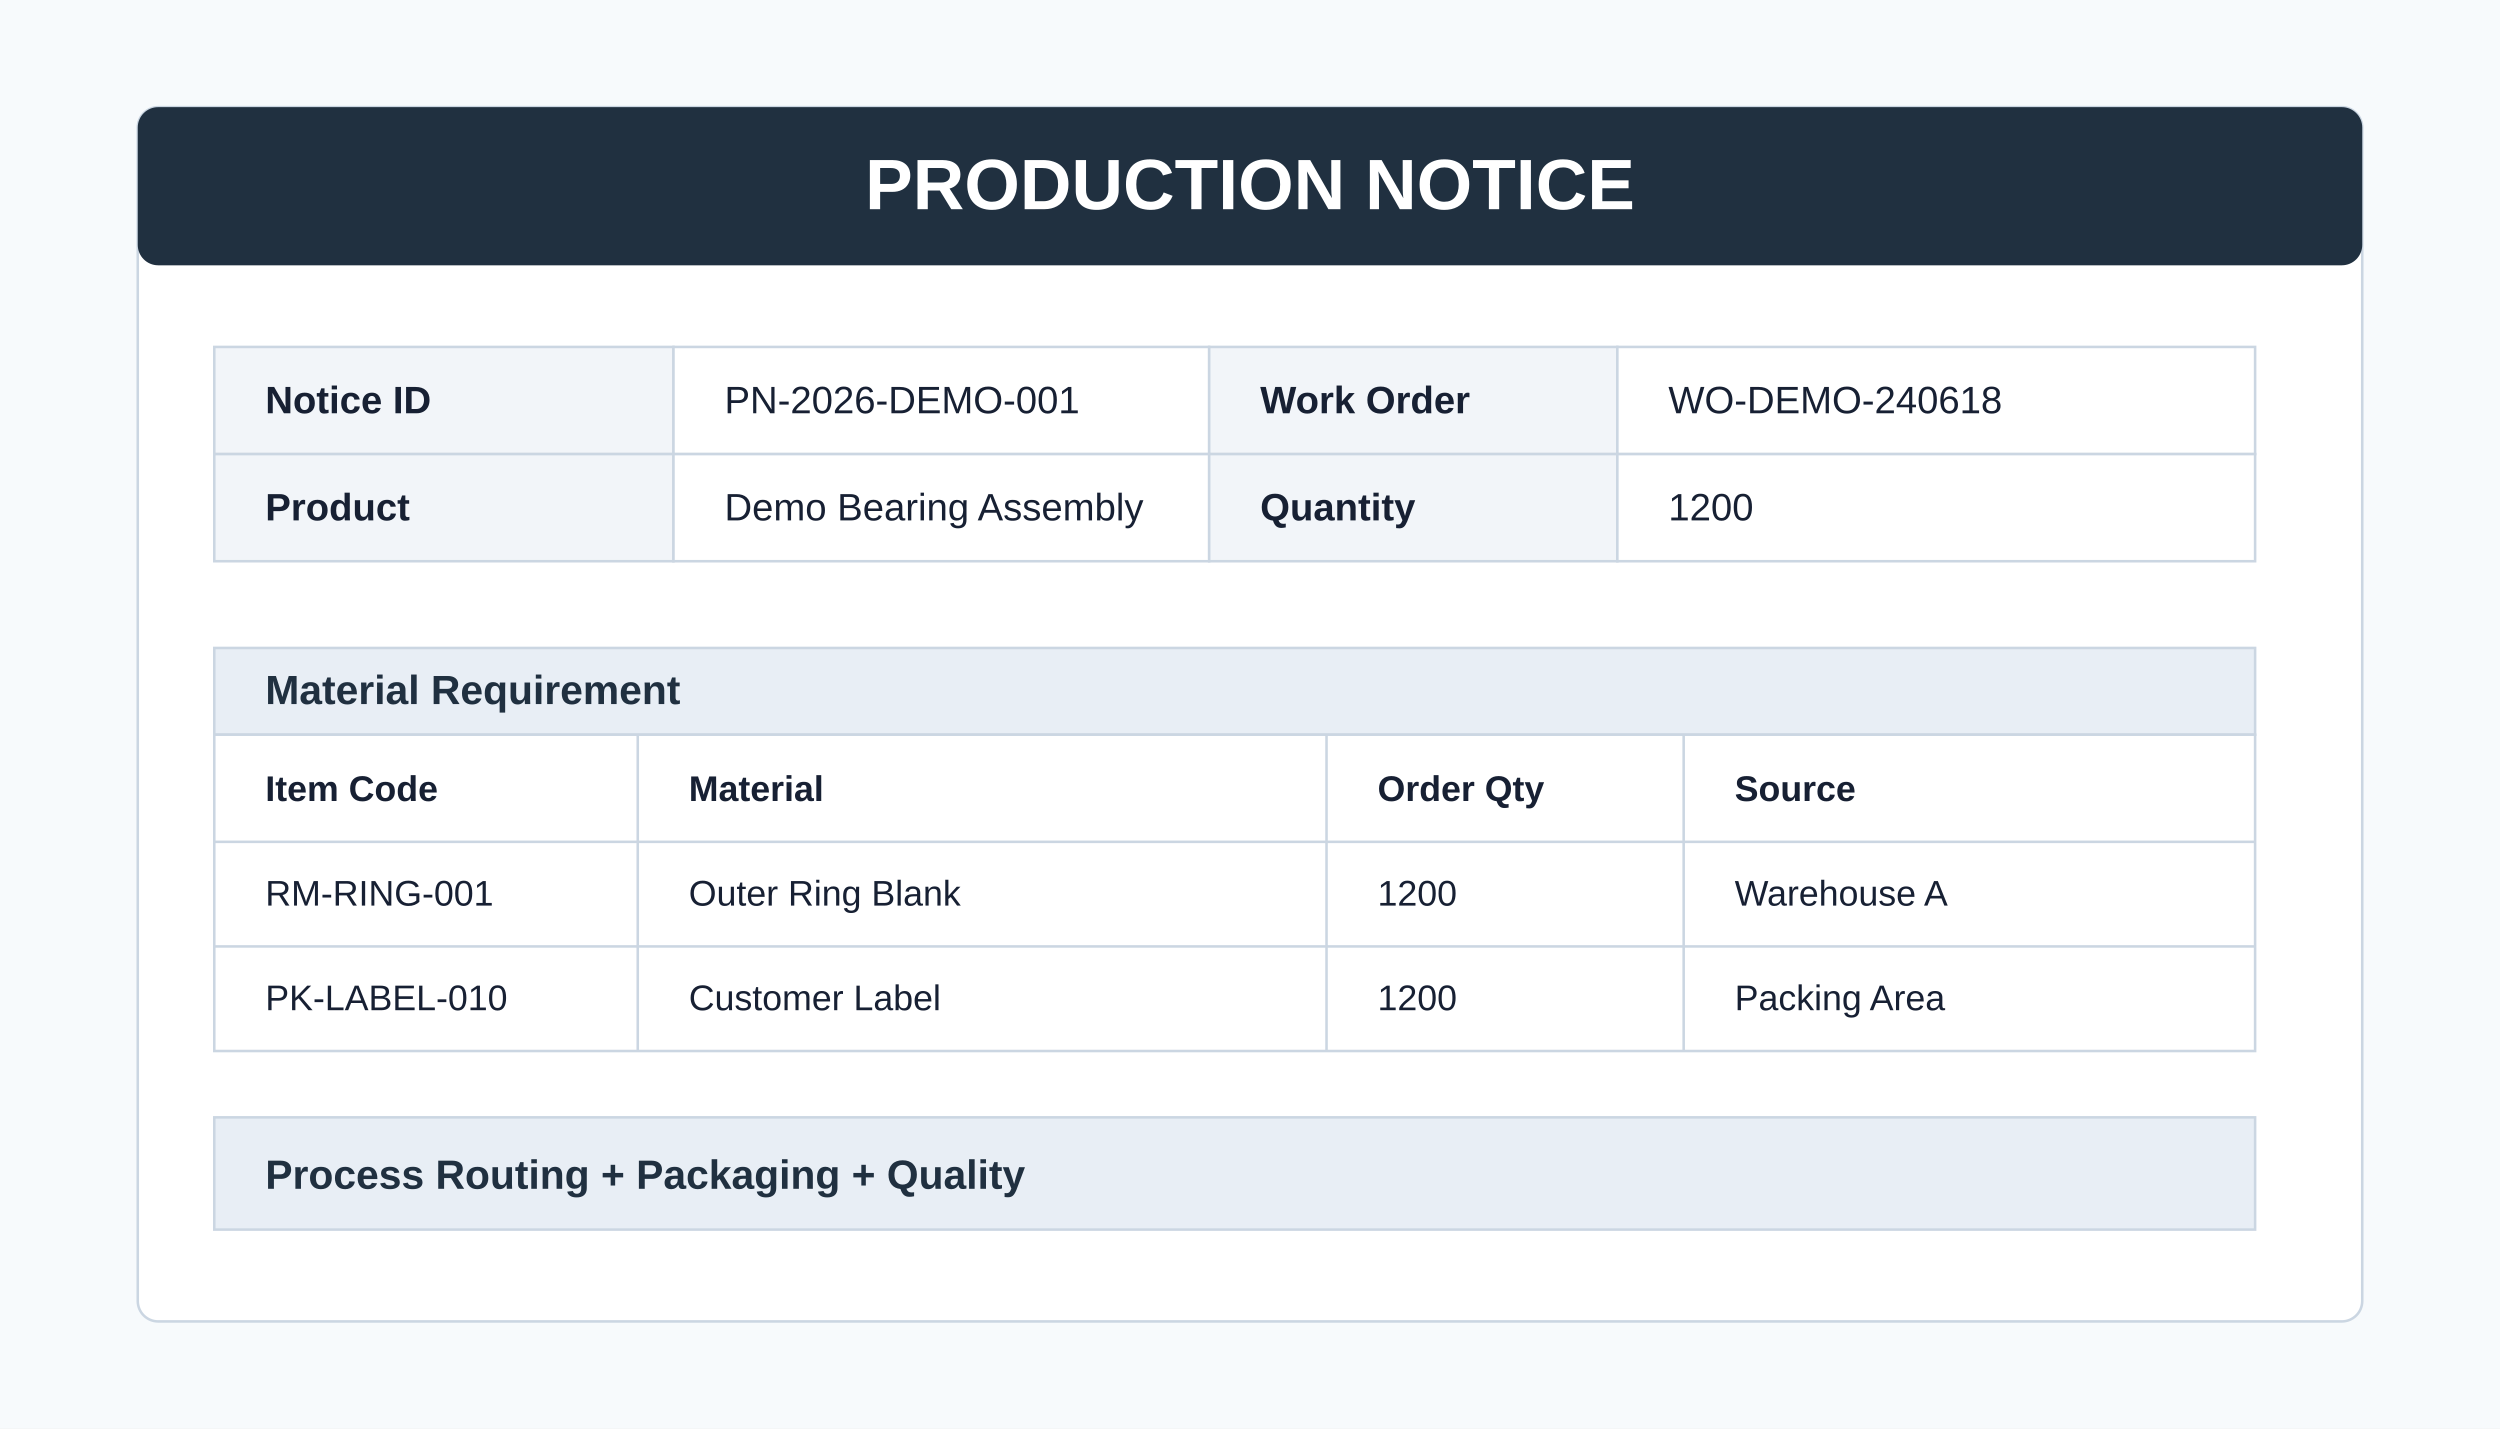
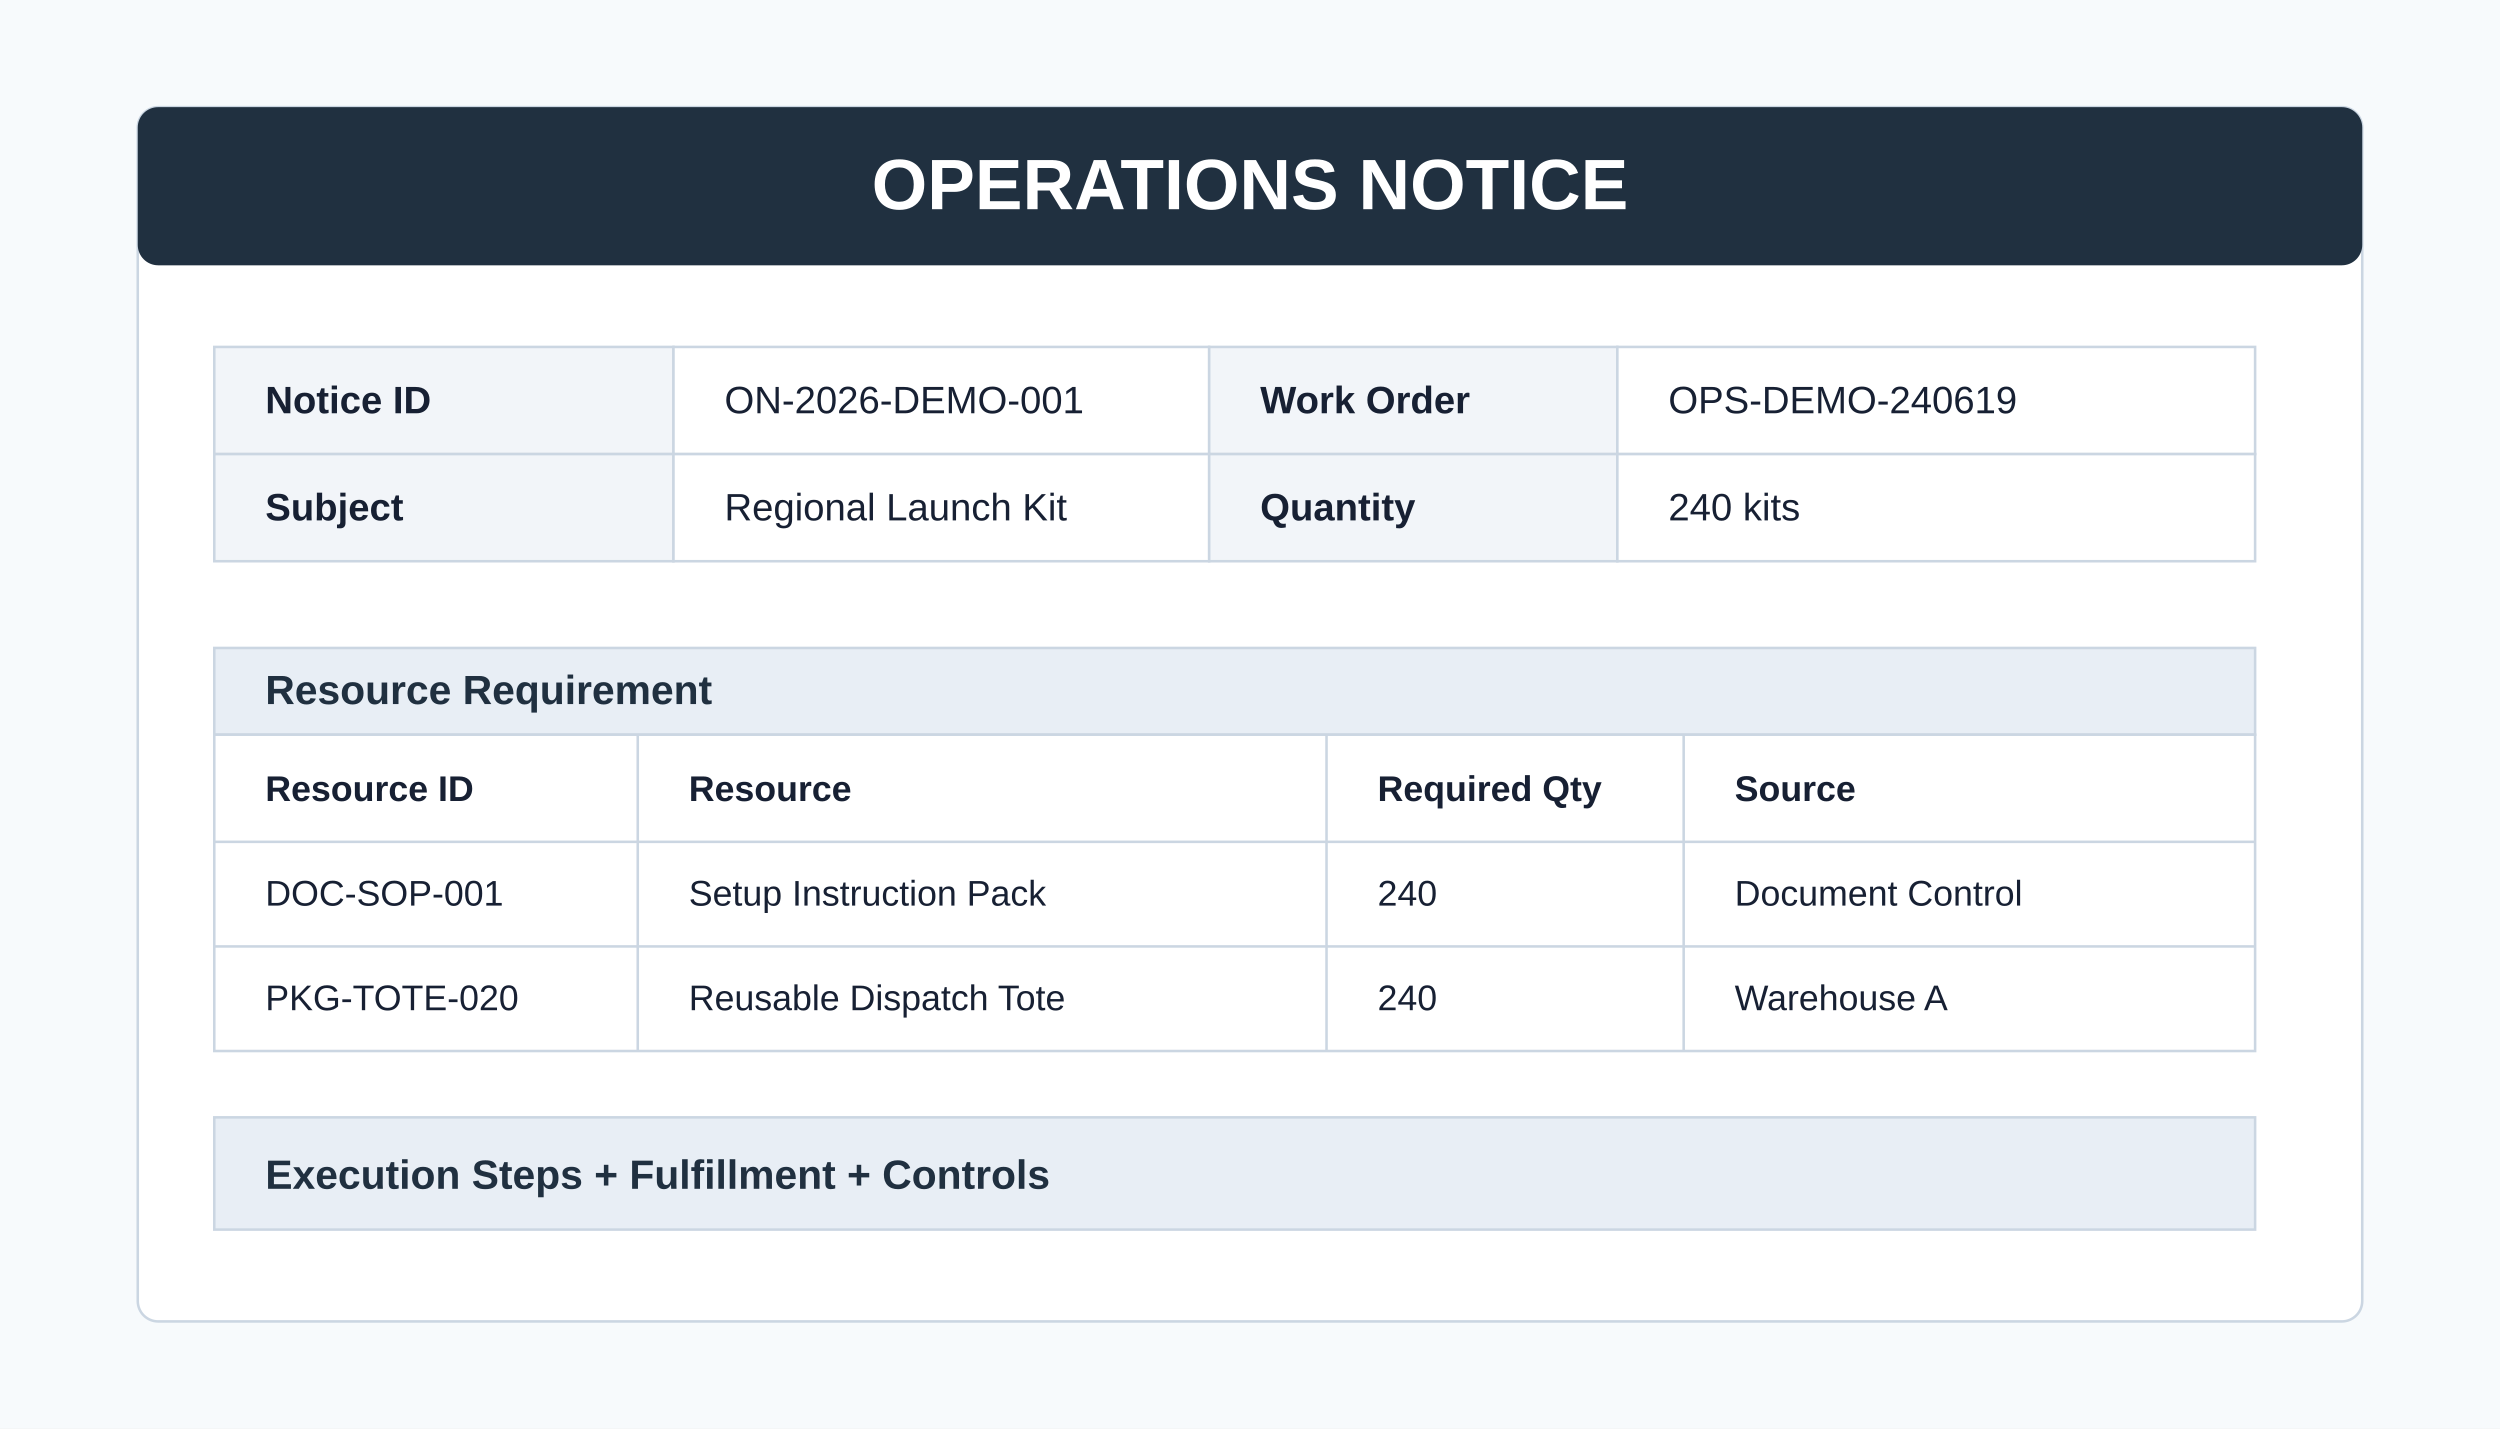
- <svg xmlns="http://www.w3.org/2000/svg" width="980" height="560" viewBox="0 0 980 560" role="img" aria-label="Production notice workbook preview">
+ <svg xmlns="http://www.w3.org/2000/svg" width="980" height="560" viewBox="0 0 980 560" role="img" aria-label="Operations notice workbook preview">
  <rect width="980" height="560" fill="#f7fafc" />
  <rect x="54" y="42" width="872" height="476" rx="8" fill="#fff" stroke="#cbd6e2" />
  <rect x="54" y="42" width="872" height="62" rx="8" fill="#203040" />
-   <text x="490" y="82" text-anchor="middle" font-family="Arial" font-size="28" font-weight="700" fill="#fff">PRODUCTION NOTICE</text>
+   <text x="490" y="82" text-anchor="middle" font-family="Arial" font-size="28" font-weight="700" fill="#fff">OPERATIONS NOTICE</text>
  <g font-family="Arial" font-size="15" fill="#172033">
    <rect x="84" y="136" width="180" height="42" fill="#f2f5f9" stroke="#cbd6e2" />
    <rect x="264" y="136" width="210" height="42" fill="#fff" stroke="#cbd6e2" />
    <rect x="474" y="136" width="160" height="42" fill="#f2f5f9" stroke="#cbd6e2" />
    <rect x="634" y="136" width="250" height="42" fill="#fff" stroke="#cbd6e2" />
    <text x="104" y="162" font-weight="700">Notice ID</text>
-     <text x="284" y="162">PN-2026-DEMO-001</text>
+     <text x="284" y="162">ON-2026-DEMO-001</text>
    <text x="494" y="162" font-weight="700">Work Order</text>
-     <text x="654" y="162">WO-DEMO-240618</text>
+     <text x="654" y="162">OPS-DEMO-240619</text>
    <rect x="84" y="178" width="180" height="42" fill="#f2f5f9" stroke="#cbd6e2" />
    <rect x="264" y="178" width="210" height="42" fill="#fff" stroke="#cbd6e2" />
    <rect x="474" y="178" width="160" height="42" fill="#f2f5f9" stroke="#cbd6e2" />
    <rect x="634" y="178" width="250" height="42" fill="#fff" stroke="#cbd6e2" />
-     <text x="104" y="204" font-weight="700">Product</text>
-     <text x="284" y="204">Demo Bearing Assembly</text>
+     <text x="104" y="204" font-weight="700">Subject</text>
+     <text x="284" y="204">Regional Launch Kit</text>
    <text x="494" y="204" font-weight="700">Quantity</text>
-     <text x="654" y="204">1200</text>
+     <text x="654" y="204">240 kits</text>
  </g>
  <rect x="84" y="254" width="800" height="34" fill="#e8eef5" stroke="#cbd6e2" />
-   <text x="104" y="276" font-family="Arial" font-size="16" font-weight="700" fill="#203040">Material Requirement</text>
+   <text x="104" y="276" font-family="Arial" font-size="16" font-weight="700" fill="#203040">Resource Requirement</text>
  <g stroke="#cbd6e2" fill="#fff">
    <rect x="84" y="288" width="800" height="124" />
    <line x1="84" y1="330" x2="884" y2="330" />
    <line x1="84" y1="371" x2="884" y2="371" />
    <line x1="250" y1="288" x2="250" y2="412" />
    <line x1="520" y1="288" x2="520" y2="412" />
    <line x1="660" y1="288" x2="660" y2="412" />
  </g>
  <g font-family="Arial" font-size="14" fill="#172033">
-     <text x="104" y="314" font-weight="700">Item Code</text>
-     <text x="270" y="314" font-weight="700">Material</text>
-     <text x="540" y="314" font-weight="700">Order Qty</text>
+     <text x="104" y="314" font-weight="700">Resource ID</text>
+     <text x="270" y="314" font-weight="700">Resource</text>
+     <text x="540" y="314" font-weight="700">Required Qty</text>
    <text x="680" y="314" font-weight="700">Source</text>
-     <text x="104" y="355">RM-RING-001</text>
-     <text x="270" y="355">Outer Ring Blank</text>
-     <text x="540" y="355">1200</text>
-     <text x="680" y="355">Warehouse A</text>
-     <text x="104" y="396">PK-LABEL-010</text>
-     <text x="270" y="396">Customer Label</text>
-     <text x="540" y="396">1200</text>
-     <text x="680" y="396">Packing Area</text>
+     <text x="104" y="355">DOC-SOP-001</text>
+     <text x="270" y="355">Setup Instruction Pack</text>
+     <text x="540" y="355">240</text>
+     <text x="680" y="355">Document Control</text>
+     <text x="104" y="396">PKG-TOTE-020</text>
+     <text x="270" y="396">Reusable Dispatch Tote</text>
+     <text x="540" y="396">240</text>
+     <text x="680" y="396">Warehouse A</text>
  </g>
  <rect x="84" y="438" width="800" height="44" fill="#e8eef5" stroke="#cbd6e2" />
-   <text x="104" y="466" font-family="Arial" font-size="16" font-weight="700" fill="#203040">Process Routing + Packaging + Quality</text>
+   <text x="104" y="466" font-family="Arial" font-size="16" font-weight="700" fill="#203040">Execution Steps + Fulfillment + Controls</text>
</svg>
